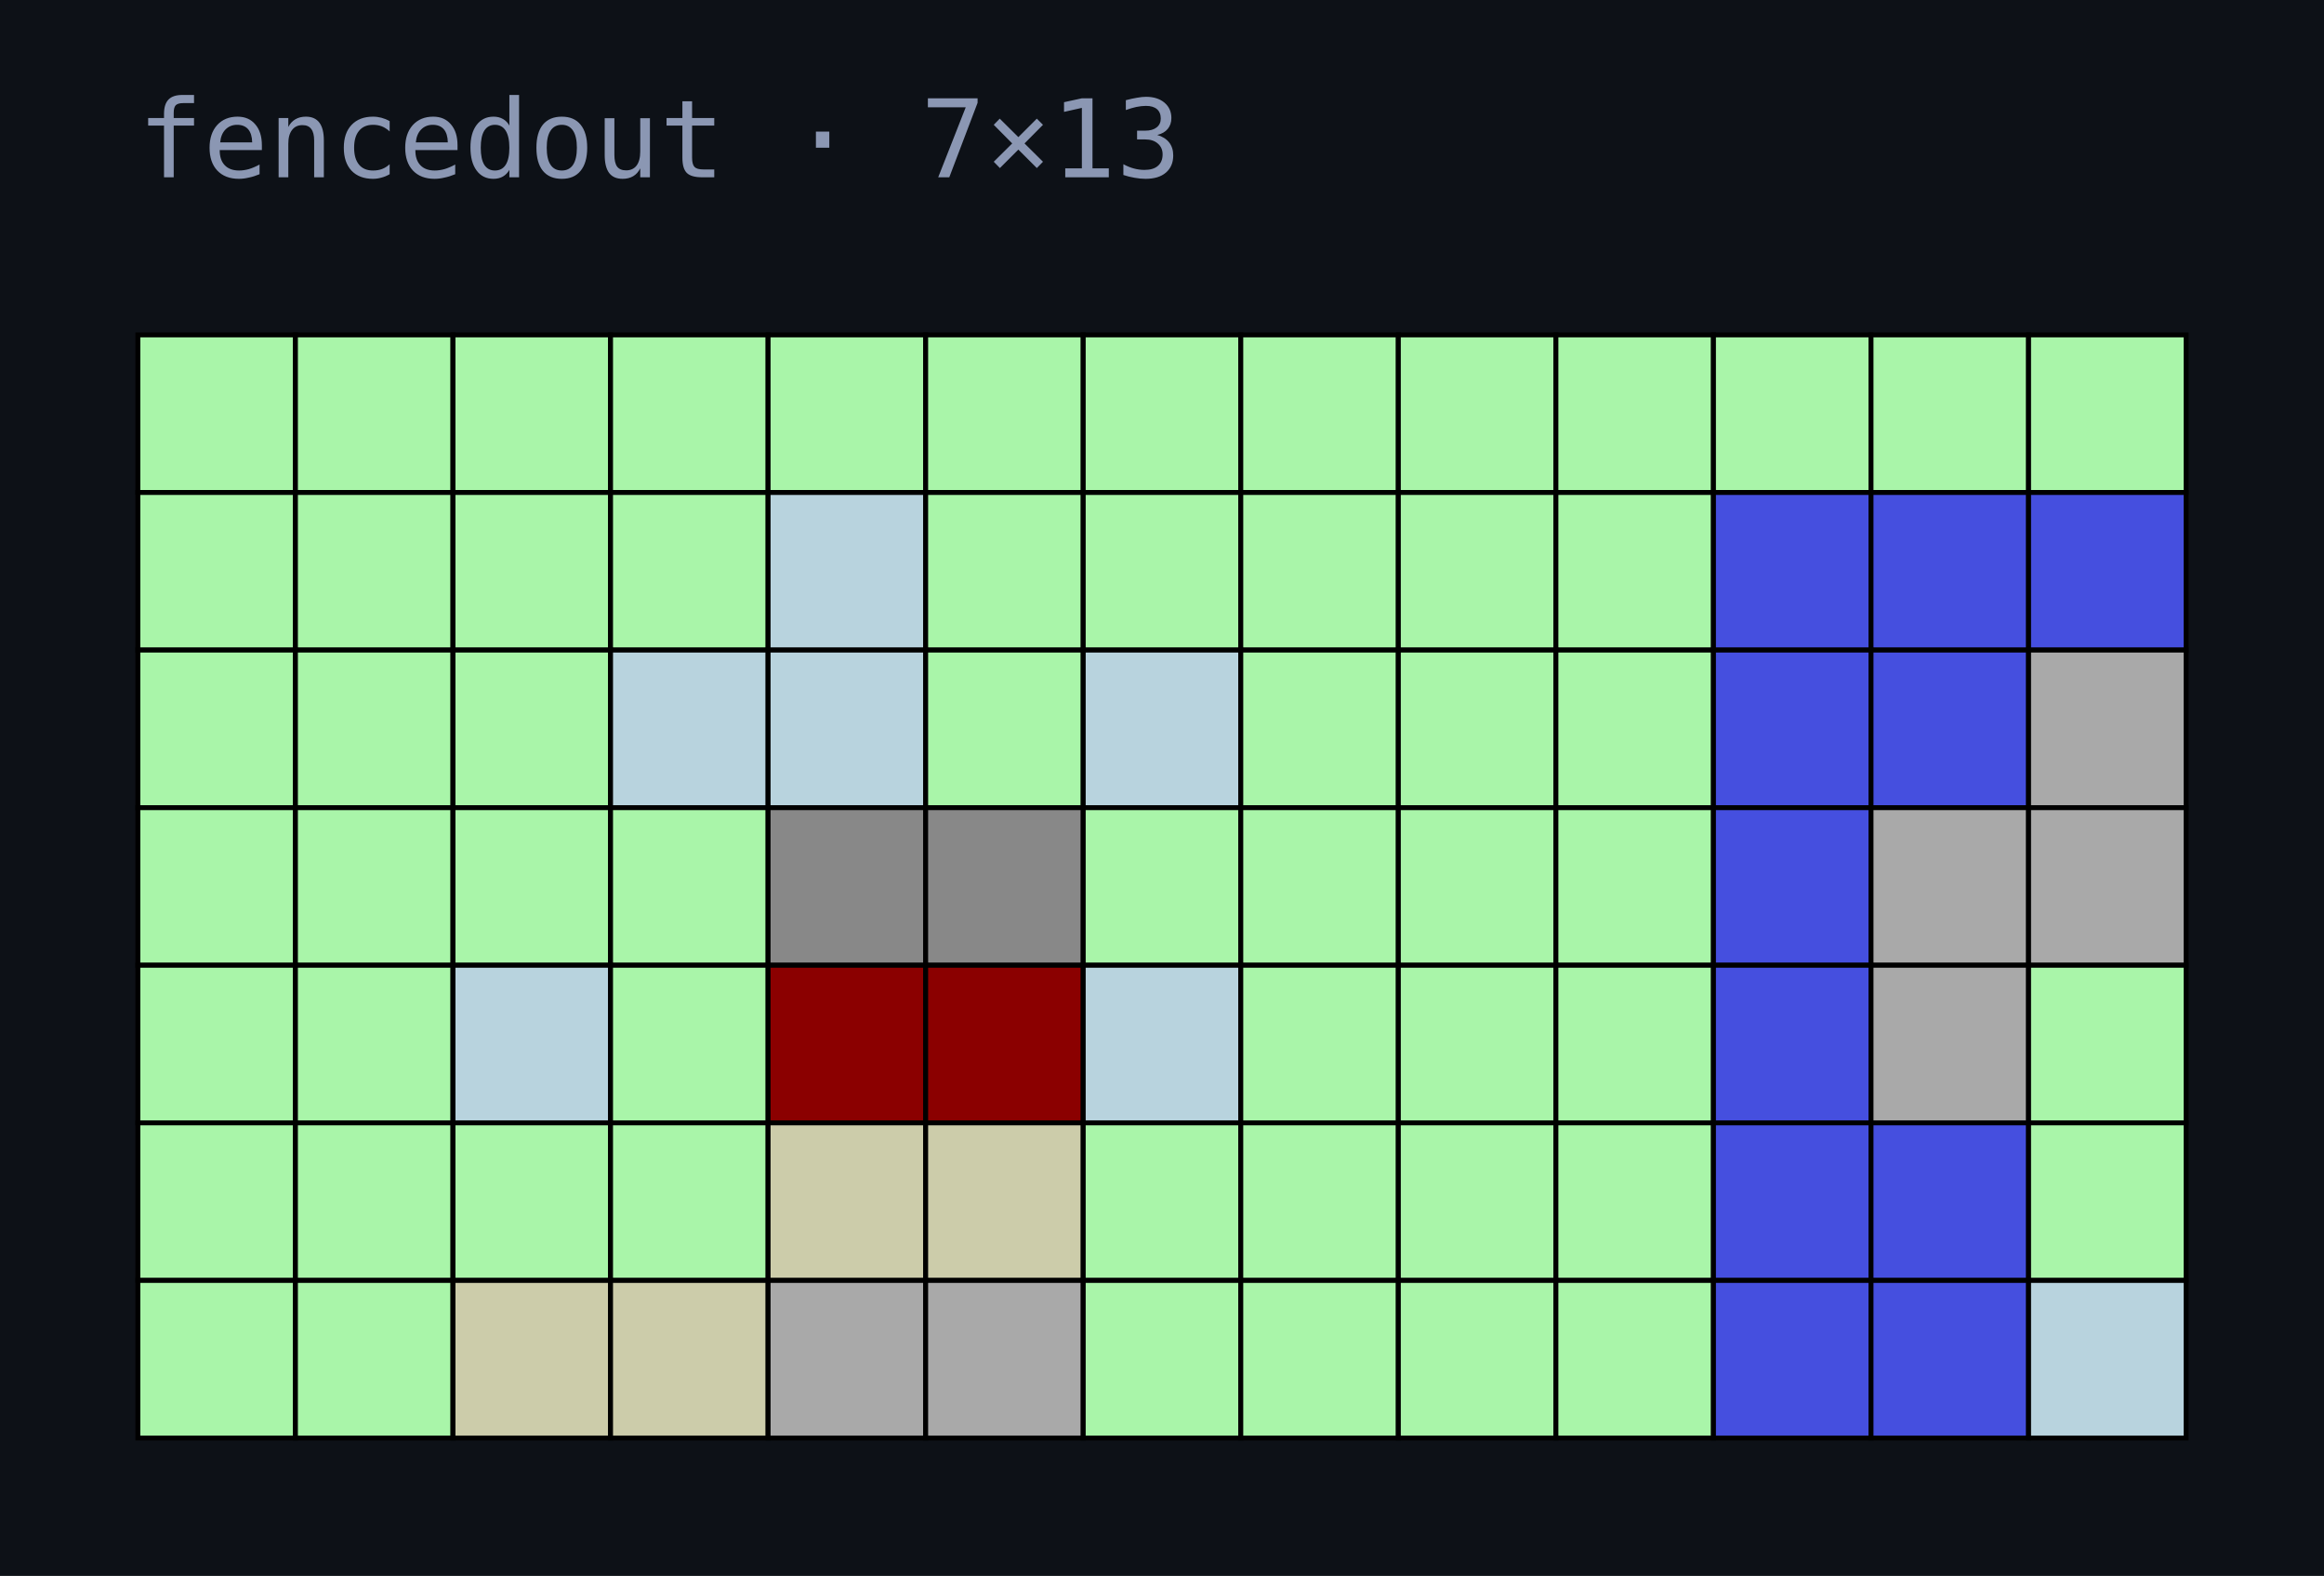
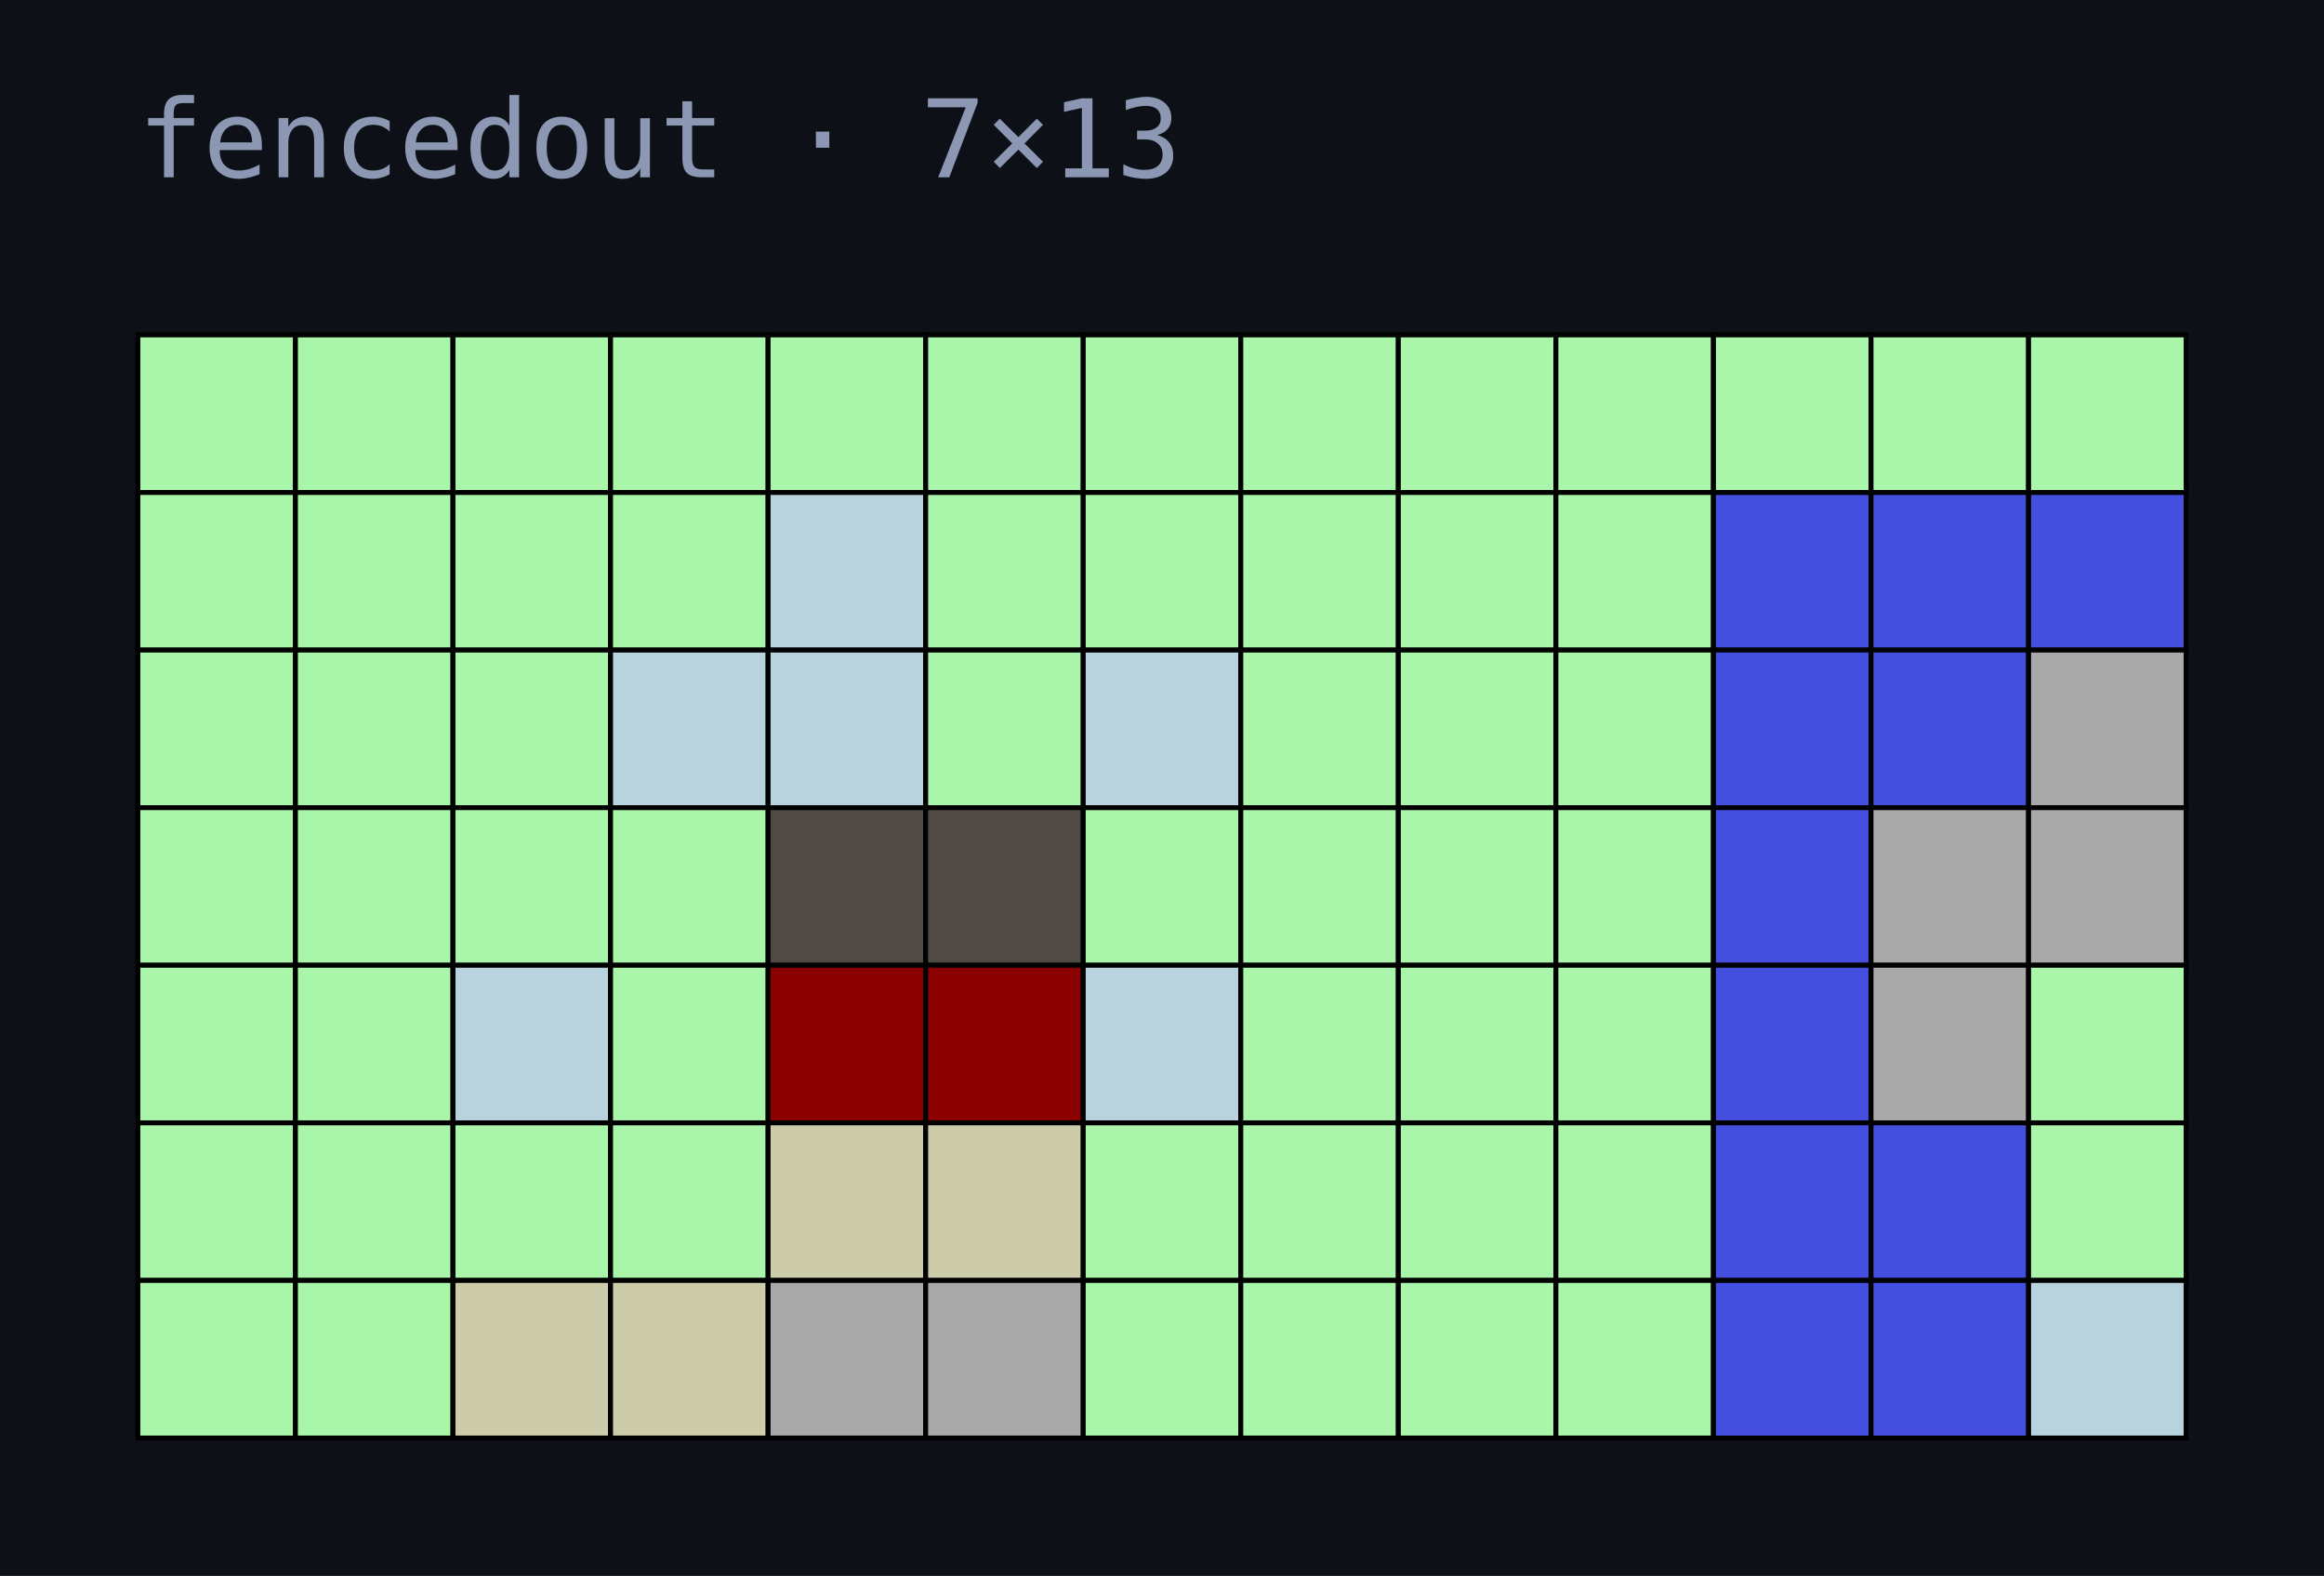
<svg xmlns="http://www.w3.org/2000/svg" width="236" height="160" viewBox="0 0 236 160">
  <rect width="100%" height="100%" fill="#0d1117" />
  <text x="14" y="18" fill="#8b97b3" font-family="ui-monospace,Menlo,Consolas,monospace" font-size="11">fencedout · 7×13</text>
  <rect x="14" y="34" width="16" height="16" fill="#A9F5A9" stroke="#000" stroke-width="0.5" />
  <rect x="30" y="34" width="16" height="16" fill="#A9F5A9" stroke="#000" stroke-width="0.5" />
  <rect x="46" y="34" width="16" height="16" fill="#A9F5A9" stroke="#000" stroke-width="0.5" />
  <rect x="62" y="34" width="16" height="16" fill="#A9F5A9" stroke="#000" stroke-width="0.5" />
  <rect x="78" y="34" width="16" height="16" fill="#A9F5A9" stroke="#000" stroke-width="0.5" />
  <rect x="94" y="34" width="16" height="16" fill="#A9F5A9" stroke="#000" stroke-width="0.5" />
  <rect x="110" y="34" width="16" height="16" fill="#A9F5A9" stroke="#000" stroke-width="0.5" />
  <rect x="126" y="34" width="16" height="16" fill="#A9F5A9" stroke="#000" stroke-width="0.5" />
  <rect x="142" y="34" width="16" height="16" fill="#A9F5A9" stroke="#000" stroke-width="0.5" />
  <rect x="158" y="34" width="16" height="16" fill="#A9F5A9" stroke="#000" stroke-width="0.5" />
  <rect x="174" y="34" width="16" height="16" fill="#A9F5A9" stroke="#000" stroke-width="0.5" />
  <rect x="190" y="34" width="16" height="16" fill="#A9F5A9" stroke="#000" stroke-width="0.5" />
  <rect x="206" y="34" width="16" height="16" fill="#A9F5A9" stroke="#000" stroke-width="0.5" />
  <rect x="14" y="50" width="16" height="16" fill="#A9F5A9" stroke="#000" stroke-width="0.5" />
  <rect x="30" y="50" width="16" height="16" fill="#A9F5A9" stroke="#000" stroke-width="0.5" />
  <rect x="46" y="50" width="16" height="16" fill="#A9F5A9" stroke="#000" stroke-width="0.5" />
  <rect x="62" y="50" width="16" height="16" fill="#A9F5A9" stroke="#000" stroke-width="0.5" />
  <rect x="78" y="50" width="16" height="16" fill="#B8D3DE" stroke="#000" stroke-width="0.5" />
  <rect x="94" y="50" width="16" height="16" fill="#A9F5A9" stroke="#000" stroke-width="0.5" />
  <rect x="110" y="50" width="16" height="16" fill="#A9F5A9" stroke="#000" stroke-width="0.5" />
  <rect x="126" y="50" width="16" height="16" fill="#A9F5A9" stroke="#000" stroke-width="0.5" />
  <rect x="142" y="50" width="16" height="16" fill="#A9F5A9" stroke="#000" stroke-width="0.5" />
  <rect x="158" y="50" width="16" height="16" fill="#A9F5A9" stroke="#000" stroke-width="0.5" />
  <rect x="174" y="50" width="16" height="16" fill="#454FDF" stroke="#000" stroke-width="0.5" />
  <rect x="190" y="50" width="16" height="16" fill="#454FDF" stroke="#000" stroke-width="0.5" />
  <rect x="206" y="50" width="16" height="16" fill="#454FDF" stroke="#000" stroke-width="0.5" />
  <rect x="14" y="66" width="16" height="16" fill="#A9F5A9" stroke="#000" stroke-width="0.5" />
  <rect x="30" y="66" width="16" height="16" fill="#A9F5A9" stroke="#000" stroke-width="0.5" />
  <rect x="46" y="66" width="16" height="16" fill="#A9F5A9" stroke="#000" stroke-width="0.5" />
  <rect x="62" y="66" width="16" height="16" fill="#B8D3DE" stroke="#000" stroke-width="0.5" />
  <rect x="78" y="66" width="16" height="16" fill="#B8D3DE" stroke="#000" stroke-width="0.5" />
  <rect x="94" y="66" width="16" height="16" fill="#A9F5A9" stroke="#000" stroke-width="0.5" />
  <rect x="110" y="66" width="16" height="16" fill="#B8D3DE" stroke="#000" stroke-width="0.5" />
  <rect x="126" y="66" width="16" height="16" fill="#A9F5A9" stroke="#000" stroke-width="0.5" />
  <rect x="142" y="66" width="16" height="16" fill="#A9F5A9" stroke="#000" stroke-width="0.5" />
  <rect x="158" y="66" width="16" height="16" fill="#A9F5A9" stroke="#000" stroke-width="0.5" />
  <rect x="174" y="66" width="16" height="16" fill="#454FDF" stroke="#000" stroke-width="0.5" />
  <rect x="190" y="66" width="16" height="16" fill="#454FDF" stroke="#000" stroke-width="0.5" />
  <rect x="206" y="66" width="16" height="16" fill="#A9A9A9" stroke="#000" stroke-width="0.5" />
  <rect x="14" y="82" width="16" height="16" fill="#A9F5A9" stroke="#000" stroke-width="0.5" />
  <rect x="30" y="82" width="16" height="16" fill="#A9F5A9" stroke="#000" stroke-width="0.5" />
  <rect x="46" y="82" width="16" height="16" fill="#A9F5A9" stroke="#000" stroke-width="0.5" />
  <rect x="62" y="82" width="16" height="16" fill="#A9F5A9" stroke="#000" stroke-width="0.5" />
-   <rect x="78" y="82" width="16" height="16" fill="#888888" stroke="#000" stroke-width="0.5" />
-   <rect x="94" y="82" width="16" height="16" fill="#888888" stroke="#000" stroke-width="0.5" />
+   <rect x="78" y="82" width="16" height="16" fill="#4f4a44" stroke="#000" stroke-width="0.5" />
+   <rect x="94" y="82" width="16" height="16" fill="#4f4a44" stroke="#000" stroke-width="0.5" />
  <rect x="110" y="82" width="16" height="16" fill="#A9F5A9" stroke="#000" stroke-width="0.5" />
  <rect x="126" y="82" width="16" height="16" fill="#A9F5A9" stroke="#000" stroke-width="0.5" />
  <rect x="142" y="82" width="16" height="16" fill="#A9F5A9" stroke="#000" stroke-width="0.5" />
  <rect x="158" y="82" width="16" height="16" fill="#A9F5A9" stroke="#000" stroke-width="0.5" />
  <rect x="174" y="82" width="16" height="16" fill="#454FDF" stroke="#000" stroke-width="0.5" />
  <rect x="190" y="82" width="16" height="16" fill="#A9A9A9" stroke="#000" stroke-width="0.5" />
  <rect x="206" y="82" width="16" height="16" fill="#A9A9A9" stroke="#000" stroke-width="0.5" />
  <rect x="14" y="98" width="16" height="16" fill="#A9F5A9" stroke="#000" stroke-width="0.5" />
  <rect x="30" y="98" width="16" height="16" fill="#A9F5A9" stroke="#000" stroke-width="0.5" />
  <rect x="46" y="98" width="16" height="16" fill="#B8D3DE" stroke="#000" stroke-width="0.5" />
  <rect x="62" y="98" width="16" height="16" fill="#A9F5A9" stroke="#000" stroke-width="0.5" />
  <rect x="78" y="98" width="16" height="16" fill="#8B0000" stroke="#000" stroke-width="0.5" />
  <rect x="94" y="98" width="16" height="16" fill="#8B0000" stroke="#000" stroke-width="0.5" />
  <rect x="110" y="98" width="16" height="16" fill="#B8D3DE" stroke="#000" stroke-width="0.5" />
  <rect x="126" y="98" width="16" height="16" fill="#A9F5A9" stroke="#000" stroke-width="0.5" />
  <rect x="142" y="98" width="16" height="16" fill="#A9F5A9" stroke="#000" stroke-width="0.5" />
  <rect x="158" y="98" width="16" height="16" fill="#A9F5A9" stroke="#000" stroke-width="0.5" />
  <rect x="174" y="98" width="16" height="16" fill="#454FDF" stroke="#000" stroke-width="0.5" />
  <rect x="190" y="98" width="16" height="16" fill="#A9A9A9" stroke="#000" stroke-width="0.5" />
  <rect x="206" y="98" width="16" height="16" fill="#A9F5A9" stroke="#000" stroke-width="0.5" />
  <rect x="14" y="114" width="16" height="16" fill="#A9F5A9" stroke="#000" stroke-width="0.5" />
  <rect x="30" y="114" width="16" height="16" fill="#A9F5A9" stroke="#000" stroke-width="0.5" />
  <rect x="46" y="114" width="16" height="16" fill="#A9F5A9" stroke="#000" stroke-width="0.5" />
  <rect x="62" y="114" width="16" height="16" fill="#A9F5A9" stroke="#000" stroke-width="0.5" />
  <rect x="78" y="114" width="16" height="16" fill="#CCCCAA" stroke="#000" stroke-width="0.5" />
  <rect x="94" y="114" width="16" height="16" fill="#CCCCAA" stroke="#000" stroke-width="0.5" />
  <rect x="110" y="114" width="16" height="16" fill="#A9F5A9" stroke="#000" stroke-width="0.5" />
  <rect x="126" y="114" width="16" height="16" fill="#A9F5A9" stroke="#000" stroke-width="0.5" />
  <rect x="142" y="114" width="16" height="16" fill="#A9F5A9" stroke="#000" stroke-width="0.5" />
  <rect x="158" y="114" width="16" height="16" fill="#A9F5A9" stroke="#000" stroke-width="0.5" />
  <rect x="174" y="114" width="16" height="16" fill="#454FDF" stroke="#000" stroke-width="0.5" />
  <rect x="190" y="114" width="16" height="16" fill="#454FDF" stroke="#000" stroke-width="0.5" />
  <rect x="206" y="114" width="16" height="16" fill="#A9F5A9" stroke="#000" stroke-width="0.5" />
  <rect x="14" y="130" width="16" height="16" fill="#A9F5A9" stroke="#000" stroke-width="0.5" />
  <rect x="30" y="130" width="16" height="16" fill="#A9F5A9" stroke="#000" stroke-width="0.5" />
  <rect x="46" y="130" width="16" height="16" fill="#CCCCAA" stroke="#000" stroke-width="0.5" />
  <rect x="62" y="130" width="16" height="16" fill="#CCCCAA" stroke="#000" stroke-width="0.5" />
  <rect x="78" y="130" width="16" height="16" fill="#A9A9A9" stroke="#000" stroke-width="0.5" />
  <rect x="94" y="130" width="16" height="16" fill="#A9A9A9" stroke="#000" stroke-width="0.5" />
  <rect x="110" y="130" width="16" height="16" fill="#A9F5A9" stroke="#000" stroke-width="0.5" />
  <rect x="126" y="130" width="16" height="16" fill="#A9F5A9" stroke="#000" stroke-width="0.5" />
  <rect x="142" y="130" width="16" height="16" fill="#A9F5A9" stroke="#000" stroke-width="0.5" />
  <rect x="158" y="130" width="16" height="16" fill="#A9F5A9" stroke="#000" stroke-width="0.5" />
  <rect x="174" y="130" width="16" height="16" fill="#454FDF" stroke="#000" stroke-width="0.5" />
  <rect x="190" y="130" width="16" height="16" fill="#454FDF" stroke="#000" stroke-width="0.5" />
  <rect x="206" y="130" width="16" height="16" fill="#B8D3DE" stroke="#000" stroke-width="0.5" />
</svg>
